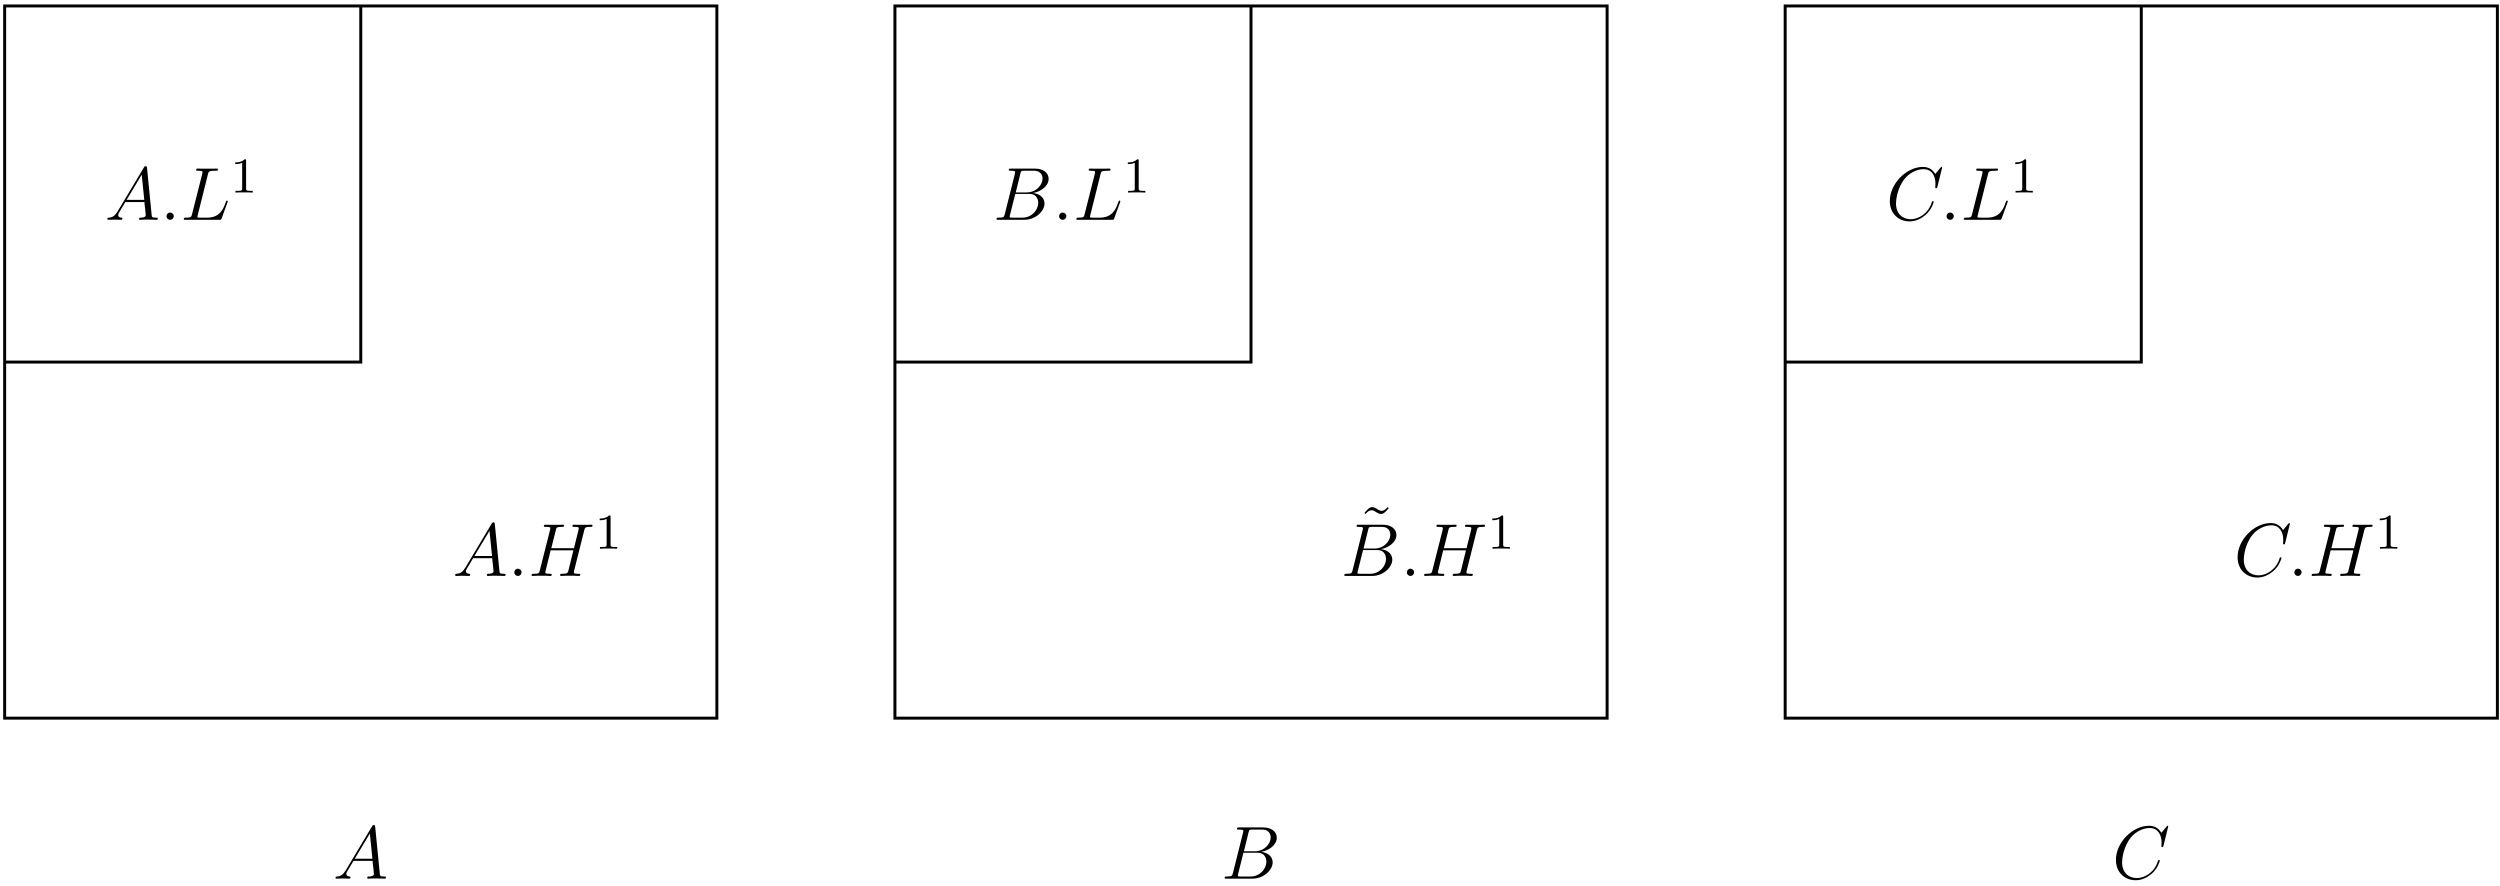
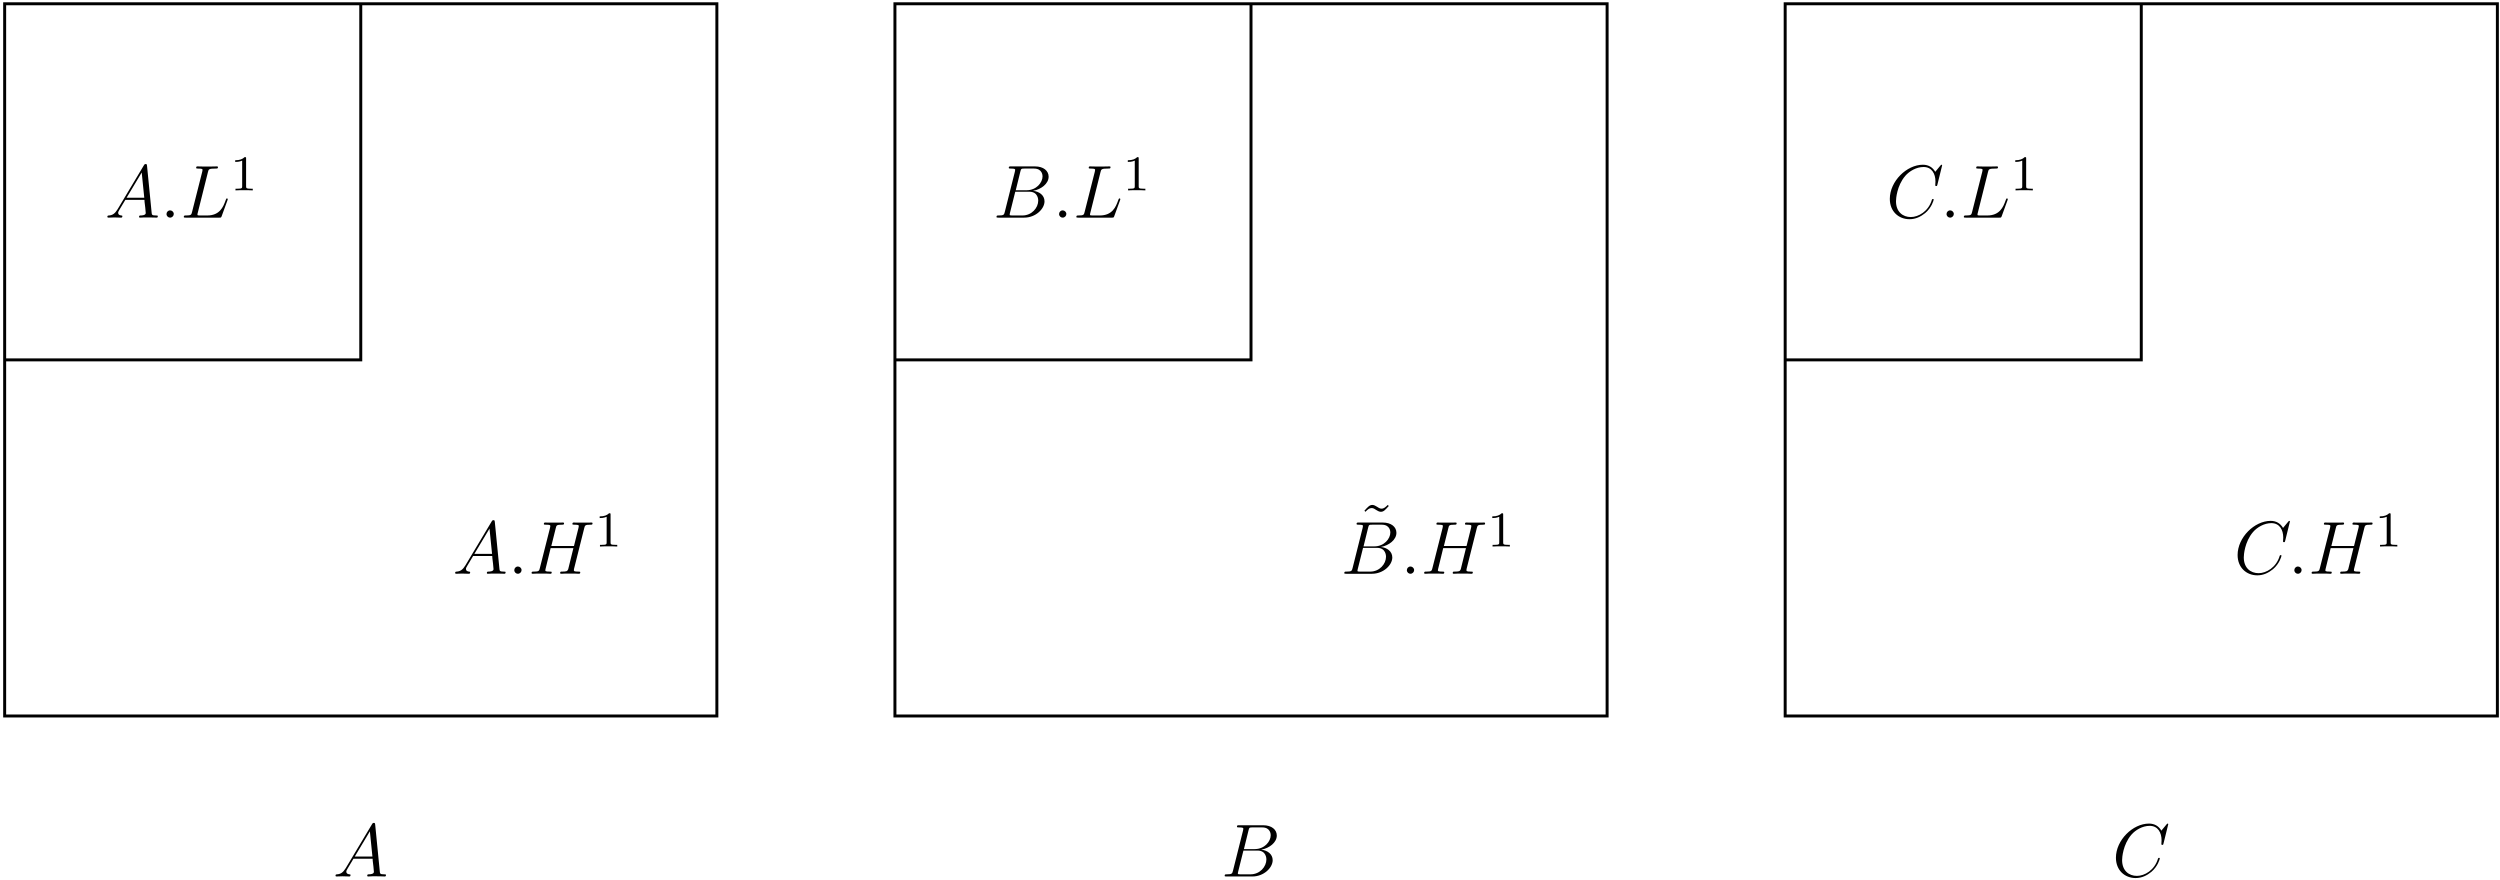
- <svg xmlns="http://www.w3.org/2000/svg" xmlns:xlink="http://www.w3.org/1999/xlink" width="398pt" height="141pt" viewBox="0 0 398 141" version="1.1">
+ <svg xmlns="http://www.w3.org/2000/svg" xmlns:xlink="http://www.w3.org/1999/xlink" width="398pt" height="140pt" viewBox="0 0 398 140" version="1.1">
  <defs>
    <g>
      <symbol overflow="visible" id="glyph0-0">
        <path style="stroke:none;" d="" />
      </symbol>
      <symbol overflow="visible" id="glyph0-1">
+         <path style="stroke:none;" d="M 2.031 -1.328 C 1.609 -0.625 1.203 -0.375 0.641 -0.344 C 0.5 -0.328 0.406 -0.328 0.406 -0.125 C 0.406 -0.047 0.469 0 0.547 0 C 0.766 0 1.297 -0.031 1.516 -0.031 C 1.859 -0.031 2.25 0 2.578 0 C 2.656 0 2.797 0 2.797 -0.234 C 2.797 -0.328 2.703 -0.344 2.625 -0.344 C 2.359 -0.375 2.125 -0.469 2.125 -0.75 C 2.125 -0.922 2.203 -1.047 2.359 -1.312 L 3.266 -2.828 L 6.312 -2.828 C 6.328 -2.719 6.328 -2.625 6.328 -2.516 C 6.375 -2.203 6.516 -0.953 6.516 -0.734 C 6.516 -0.375 5.906 -0.344 5.719 -0.344 C 5.578 -0.344 5.453 -0.344 5.453 -0.125 C 5.453 0 5.562 0 5.625 0 C 5.828 0 6.078 -0.031 6.281 -0.031 L 6.953 -0.031 C 7.688 -0.031 8.219 0 8.219 0 C 8.312 0 8.438 0 8.438 -0.234 C 8.438 -0.344 8.328 -0.344 8.156 -0.344 C 7.5 -0.344 7.484 -0.453 7.453 -0.812 L 6.719 -8.266 C 6.688 -8.516 6.641 -8.531 6.516 -8.531 C 6.391 -8.531 6.328 -8.516 6.219 -8.328 Z M 3.469 -3.172 L 5.875 -7.188 L 6.281 -3.172 Z M 3.469 -3.172 " />
+       </symbol>
+       <symbol overflow="visible" id="glyph0-2">
+         <path style="stroke:none;" d="M 4.375 -7.344 C 4.484 -7.797 4.531 -7.812 5 -7.812 L 6.547 -7.812 C 7.906 -7.812 7.906 -6.672 7.906 -6.562 C 7.906 -5.594 6.938 -4.359 5.359 -4.359 L 3.641 -4.359 Z M 6.391 -4.266 C 7.703 -4.5 8.875 -5.422 8.875 -6.516 C 8.875 -7.453 8.062 -8.156 6.703 -8.156 L 2.875 -8.156 C 2.641 -8.156 2.531 -8.156 2.531 -7.938 C 2.531 -7.812 2.641 -7.812 2.828 -7.812 C 3.547 -7.812 3.547 -7.719 3.547 -7.594 C 3.547 -7.562 3.547 -7.5 3.5 -7.312 L 1.891 -0.891 C 1.781 -0.469 1.75 -0.344 0.922 -0.344 C 0.688 -0.344 0.578 -0.344 0.578 -0.125 C 0.578 0 0.641 0 0.891 0 L 4.984 0 C 6.812 0 8.219 -1.391 8.219 -2.594 C 8.219 -3.578 7.359 -4.172 6.391 -4.266 Z M 4.703 -0.344 L 3.078 -0.344 C 2.922 -0.344 2.891 -0.344 2.828 -0.359 C 2.688 -0.375 2.672 -0.391 2.672 -0.484 C 2.672 -0.578 2.703 -0.641 2.719 -0.75 L 3.562 -4.125 L 5.812 -4.125 C 7.219 -4.125 7.219 -2.812 7.219 -2.719 C 7.219 -1.562 6.188 -0.344 4.703 -0.344 Z M 4.703 -0.344 " />
+       </symbol>
+       <symbol overflow="visible" id="glyph0-3">
        <path style="stroke:none;" d="M 8.922 -8.312 C 8.922 -8.422 8.844 -8.422 8.828 -8.422 C 8.797 -8.422 8.75 -8.422 8.656 -8.297 L 7.828 -7.297 C 7.406 -8.016 6.75 -8.422 5.859 -8.422 C 3.281 -8.422 0.594 -5.797 0.594 -2.984 C 0.594 -0.984 2 0.25 3.734 0.25 C 4.703 0.25 5.531 -0.156 6.234 -0.734 C 7.266 -1.609 7.578 -2.766 7.578 -2.875 C 7.578 -2.969 7.484 -2.969 7.453 -2.969 C 7.344 -2.969 7.328 -2.906 7.297 -2.859 C 6.75 -0.984 5.141 -0.094 3.938 -0.094 C 2.672 -0.094 1.578 -0.906 1.578 -2.609 C 1.578 -2.984 1.703 -5.062 3.047 -6.641 C 3.703 -7.406 4.828 -8.062 5.969 -8.062 C 7.281 -8.062 7.859 -6.984 7.859 -5.766 C 7.859 -5.453 7.828 -5.188 7.828 -5.141 C 7.828 -5.031 7.953 -5.031 7.984 -5.031 C 8.109 -5.031 8.125 -5.047 8.172 -5.266 Z M 8.922 -8.312 " />
      </symbol>
-       <symbol overflow="visible" id="glyph0-2">
+       <symbol overflow="visible" id="glyph0-4">
        <path style="stroke:none;" d="M 2.203 -0.578 C 2.203 -0.922 1.906 -1.156 1.625 -1.156 C 1.281 -1.156 1.047 -0.875 1.047 -0.578 C 1.047 -0.234 1.328 0 1.609 0 C 1.953 0 2.203 -0.281 2.203 -0.578 Z M 2.203 -0.578 " />
      </symbol>
-       <symbol overflow="visible" id="glyph0-3">
-         <path style="stroke:none;" d="M 8.938 -7.297 C 9.047 -7.703 9.078 -7.812 9.922 -7.812 C 10.141 -7.812 10.25 -7.812 10.25 -8.031 C 10.25 -8.156 10.141 -8.156 10.078 -8.156 C 9.859 -8.156 9.609 -8.141 9.391 -8.141 L 7.969 -8.141 C 7.75 -8.141 7.5 -8.156 7.266 -8.156 C 7.188 -8.156 7.047 -8.156 7.047 -7.938 C 7.047 -7.812 7.125 -7.812 7.344 -7.812 C 8.062 -7.812 8.062 -7.719 8.062 -7.594 C 8.062 -7.562 8.062 -7.5 8.016 -7.312 L 7.297 -4.422 L 3.688 -4.422 L 4.406 -7.297 C 4.5 -7.703 4.531 -7.812 5.375 -7.812 C 5.594 -7.812 5.719 -7.812 5.719 -8.031 C 5.719 -8.156 5.609 -8.156 5.531 -8.156 C 5.312 -8.156 5.062 -8.141 4.844 -8.141 L 3.438 -8.141 C 3.203 -8.141 2.953 -8.156 2.719 -8.156 C 2.641 -8.156 2.5 -8.156 2.5 -7.938 C 2.5 -7.812 2.578 -7.812 2.812 -7.812 C 3.531 -7.812 3.531 -7.719 3.531 -7.594 C 3.531 -7.562 3.531 -7.5 3.484 -7.312 L 1.859 -0.891 C 1.75 -0.469 1.734 -0.344 0.906 -0.344 C 0.641 -0.344 0.547 -0.344 0.547 -0.125 C 0.547 0 0.688 0 0.719 0 C 0.938 0 1.188 -0.031 1.406 -0.031 L 2.828 -0.031 C 3.047 -0.031 3.297 0 3.531 0 C 3.625 0 3.75 0 3.75 -0.234 C 3.75 -0.344 3.641 -0.344 3.469 -0.344 C 2.734 -0.344 2.734 -0.438 2.734 -0.562 C 2.734 -0.578 2.734 -0.656 2.766 -0.75 L 3.578 -4.078 L 7.203 -4.078 C 7 -3.281 6.391 -0.781 6.375 -0.719 C 6.234 -0.359 6.047 -0.359 5.344 -0.344 C 5.203 -0.344 5.094 -0.344 5.094 -0.125 C 5.094 0 5.219 0 5.266 0 C 5.469 0 5.719 -0.031 5.953 -0.031 L 7.359 -0.031 C 7.594 -0.031 7.844 0 8.062 0 C 8.156 0 8.297 0 8.297 -0.234 C 8.297 -0.344 8.188 -0.344 8.016 -0.344 C 7.281 -0.344 7.281 -0.438 7.281 -0.562 C 7.281 -0.578 7.281 -0.656 7.297 -0.75 Z M 8.938 -7.297 " />
-       </symbol>
-       <symbol overflow="visible" id="glyph0-4">
-         <path style="stroke:none;" d="M 4.375 -7.344 C 4.484 -7.797 4.531 -7.812 5 -7.812 L 6.547 -7.812 C 7.906 -7.812 7.906 -6.672 7.906 -6.562 C 7.906 -5.594 6.938 -4.359 5.359 -4.359 L 3.641 -4.359 Z M 6.391 -4.266 C 7.703 -4.5 8.875 -5.422 8.875 -6.516 C 8.875 -7.453 8.062 -8.156 6.703 -8.156 L 2.875 -8.156 C 2.641 -8.156 2.531 -8.156 2.531 -7.938 C 2.531 -7.812 2.641 -7.812 2.828 -7.812 C 3.547 -7.812 3.547 -7.719 3.547 -7.594 C 3.547 -7.562 3.547 -7.5 3.5 -7.312 L 1.891 -0.891 C 1.781 -0.469 1.75 -0.344 0.922 -0.344 C 0.688 -0.344 0.578 -0.344 0.578 -0.125 C 0.578 0 0.641 0 0.891 0 L 4.984 0 C 6.812 0 8.219 -1.391 8.219 -2.594 C 8.219 -3.578 7.359 -4.172 6.391 -4.266 Z M 4.703 -0.344 L 3.078 -0.344 C 2.922 -0.344 2.891 -0.344 2.828 -0.359 C 2.688 -0.375 2.672 -0.391 2.672 -0.484 C 2.672 -0.578 2.703 -0.641 2.719 -0.75 L 3.562 -4.125 L 5.812 -4.125 C 7.219 -4.125 7.219 -2.812 7.219 -2.719 C 7.219 -1.562 6.188 -0.344 4.703 -0.344 Z M 4.703 -0.344 " />
-       </symbol>
      <symbol overflow="visible" id="glyph0-5">
-         <path style="stroke:none;" d="M 2.031 -1.328 C 1.609 -0.625 1.203 -0.375 0.641 -0.344 C 0.5 -0.328 0.406 -0.328 0.406 -0.125 C 0.406 -0.047 0.469 0 0.547 0 C 0.766 0 1.297 -0.031 1.516 -0.031 C 1.859 -0.031 2.25 0 2.578 0 C 2.656 0 2.797 0 2.797 -0.234 C 2.797 -0.328 2.703 -0.344 2.625 -0.344 C 2.359 -0.375 2.125 -0.469 2.125 -0.75 C 2.125 -0.922 2.203 -1.047 2.359 -1.312 L 3.266 -2.828 L 6.312 -2.828 C 6.328 -2.719 6.328 -2.625 6.328 -2.516 C 6.375 -2.203 6.516 -0.953 6.516 -0.734 C 6.516 -0.375 5.906 -0.344 5.719 -0.344 C 5.578 -0.344 5.453 -0.344 5.453 -0.125 C 5.453 0 5.562 0 5.625 0 C 5.828 0 6.078 -0.031 6.281 -0.031 L 6.953 -0.031 C 7.688 -0.031 8.219 0 8.219 0 C 8.312 0 8.438 0 8.438 -0.234 C 8.438 -0.344 8.328 -0.344 8.156 -0.344 C 7.5 -0.344 7.484 -0.453 7.453 -0.812 L 6.719 -8.266 C 6.688 -8.516 6.641 -8.531 6.516 -8.531 C 6.391 -8.531 6.328 -8.516 6.219 -8.328 Z M 3.469 -3.172 L 5.875 -7.188 L 6.281 -3.172 Z M 3.469 -3.172 " />
+         <path style="stroke:none;" d="M 4.391 -7.25 C 4.5 -7.703 4.531 -7.812 5.578 -7.812 C 5.906 -7.812 5.984 -7.812 5.984 -8.047 C 5.984 -8.156 5.859 -8.156 5.812 -8.156 C 5.562 -8.156 5.297 -8.141 5.062 -8.141 L 3.453 -8.141 C 3.234 -8.141 2.969 -8.156 2.734 -8.156 C 2.641 -8.156 2.516 -8.156 2.516 -7.938 C 2.516 -7.812 2.625 -7.812 2.797 -7.812 C 3.531 -7.812 3.531 -7.719 3.531 -7.594 C 3.531 -7.562 3.531 -7.5 3.484 -7.312 L 1.859 -0.891 C 1.75 -0.469 1.734 -0.344 0.891 -0.344 C 0.672 -0.344 0.547 -0.344 0.547 -0.125 C 0.547 0 0.625 0 0.859 0 L 6.219 0 C 6.484 0 6.484 -0.016 6.578 -0.234 L 7.5 -2.766 C 7.516 -2.828 7.547 -2.906 7.547 -2.938 C 7.547 -3.016 7.484 -3.062 7.422 -3.062 C 7.406 -3.062 7.344 -3.062 7.328 -3.016 C 7.297 -3 7.297 -2.969 7.203 -2.75 C 6.828 -1.703 6.281 -0.344 4.266 -0.344 L 3.125 -0.344 C 2.953 -0.344 2.922 -0.344 2.859 -0.359 C 2.719 -0.375 2.719 -0.391 2.719 -0.484 C 2.719 -0.578 2.734 -0.641 2.766 -0.75 Z M 4.391 -7.25 " />
      </symbol>
      <symbol overflow="visible" id="glyph0-6">
-         <path style="stroke:none;" d="M 4.391 -7.25 C 4.5 -7.703 4.531 -7.812 5.578 -7.812 C 5.906 -7.812 5.984 -7.812 5.984 -8.047 C 5.984 -8.156 5.859 -8.156 5.812 -8.156 C 5.562 -8.156 5.297 -8.141 5.062 -8.141 L 3.453 -8.141 C 3.234 -8.141 2.969 -8.156 2.734 -8.156 C 2.641 -8.156 2.516 -8.156 2.516 -7.938 C 2.516 -7.812 2.625 -7.812 2.797 -7.812 C 3.531 -7.812 3.531 -7.719 3.531 -7.594 C 3.531 -7.562 3.531 -7.5 3.484 -7.312 L 1.859 -0.891 C 1.75 -0.469 1.734 -0.344 0.891 -0.344 C 0.672 -0.344 0.547 -0.344 0.547 -0.125 C 0.547 0 0.625 0 0.859 0 L 6.219 0 C 6.484 0 6.484 -0.016 6.578 -0.234 L 7.5 -2.766 C 7.516 -2.828 7.547 -2.906 7.547 -2.938 C 7.547 -3.016 7.484 -3.062 7.422 -3.062 C 7.406 -3.062 7.344 -3.062 7.328 -3.016 C 7.297 -3 7.297 -2.969 7.203 -2.75 C 6.828 -1.703 6.281 -0.344 4.266 -0.344 L 3.125 -0.344 C 2.953 -0.344 2.922 -0.344 2.859 -0.359 C 2.719 -0.375 2.719 -0.391 2.719 -0.484 C 2.719 -0.578 2.734 -0.641 2.766 -0.75 Z M 4.391 -7.25 " />
+         <path style="stroke:none;" d="M 8.938 -7.297 C 9.047 -7.703 9.078 -7.812 9.922 -7.812 C 10.141 -7.812 10.25 -7.812 10.25 -8.031 C 10.25 -8.156 10.141 -8.156 10.078 -8.156 C 9.859 -8.156 9.609 -8.141 9.391 -8.141 L 7.969 -8.141 C 7.75 -8.141 7.5 -8.156 7.266 -8.156 C 7.188 -8.156 7.047 -8.156 7.047 -7.938 C 7.047 -7.812 7.125 -7.812 7.344 -7.812 C 8.062 -7.812 8.062 -7.719 8.062 -7.594 C 8.062 -7.562 8.062 -7.5 8.016 -7.312 L 7.297 -4.422 L 3.688 -4.422 L 4.406 -7.297 C 4.5 -7.703 4.531 -7.812 5.375 -7.812 C 5.594 -7.812 5.719 -7.812 5.719 -8.031 C 5.719 -8.156 5.609 -8.156 5.531 -8.156 C 5.312 -8.156 5.062 -8.141 4.844 -8.141 L 3.438 -8.141 C 3.203 -8.141 2.953 -8.156 2.719 -8.156 C 2.641 -8.156 2.5 -8.156 2.5 -7.938 C 2.5 -7.812 2.578 -7.812 2.812 -7.812 C 3.531 -7.812 3.531 -7.719 3.531 -7.594 C 3.531 -7.562 3.531 -7.5 3.484 -7.312 L 1.859 -0.891 C 1.75 -0.469 1.734 -0.344 0.906 -0.344 C 0.641 -0.344 0.547 -0.344 0.547 -0.125 C 0.547 0 0.688 0 0.719 0 C 0.938 0 1.188 -0.031 1.406 -0.031 L 2.828 -0.031 C 3.047 -0.031 3.297 0 3.531 0 C 3.625 0 3.75 0 3.75 -0.234 C 3.75 -0.344 3.641 -0.344 3.469 -0.344 C 2.734 -0.344 2.734 -0.438 2.734 -0.562 C 2.734 -0.578 2.734 -0.656 2.766 -0.75 L 3.578 -4.078 L 7.203 -4.078 C 7 -3.281 6.391 -0.781 6.375 -0.719 C 6.234 -0.359 6.047 -0.359 5.344 -0.344 C 5.203 -0.344 5.094 -0.344 5.094 -0.125 C 5.094 0 5.219 0 5.266 0 C 5.469 0 5.719 -0.031 5.953 -0.031 L 7.359 -0.031 C 7.594 -0.031 7.844 0 8.062 0 C 8.156 0 8.297 0 8.297 -0.234 C 8.297 -0.344 8.188 -0.344 8.016 -0.344 C 7.281 -0.344 7.281 -0.438 7.281 -0.562 C 7.281 -0.578 7.281 -0.656 7.297 -0.75 Z M 8.938 -7.297 " />
      </symbol>
      <symbol overflow="visible" id="glyph1-0">
        <path style="stroke:none;" d="" />
      </symbol>
      <symbol overflow="visible" id="glyph1-1">
        <path style="stroke:none;" d="M 2.5 -5.078 C 2.5 -5.297 2.484 -5.297 2.266 -5.297 C 1.938 -4.984 1.516 -4.797 0.766 -4.797 L 0.766 -4.531 C 0.984 -4.531 1.406 -4.531 1.875 -4.734 L 1.875 -0.656 C 1.875 -0.359 1.844 -0.266 1.094 -0.266 L 0.812 -0.266 L 0.812 0 C 1.141 -0.031 1.828 -0.031 2.188 -0.031 C 2.547 -0.031 3.234 -0.031 3.562 0 L 3.562 -0.266 L 3.281 -0.266 C 2.531 -0.266 2.5 -0.359 2.5 -0.656 Z M 2.5 -5.078 " />
      </symbol>
      <symbol overflow="visible" id="glyph2-0">
        <path style="stroke:none;" d="" />
      </symbol>
      <symbol overflow="visible" id="glyph2-1">
        <path style="stroke:none;" d="M 4.703 -7.938 C 4.344 -7.594 4.094 -7.344 3.719 -7.344 C 3.531 -7.344 3.375 -7.391 3 -7.641 C 2.766 -7.781 2.516 -7.938 2.25 -7.938 C 1.812 -7.938 1.547 -7.641 0.984 -7.016 L 1.141 -6.844 C 1.5 -7.203 1.75 -7.438 2.125 -7.438 C 2.312 -7.438 2.469 -7.406 2.844 -7.141 C 3.078 -7 3.328 -6.844 3.594 -6.844 C 4.047 -6.844 4.297 -7.141 4.859 -7.766 Z M 4.703 -7.938 " />
      </symbol>
    </g>
  </defs>
  <g id="surface1">
-     <path style="fill:none;stroke-width:4.724;stroke-linecap:butt;stroke-linejoin:miter;stroke:rgb(0%,0%,0%);stroke-opacity:1;stroke-miterlimit:10;" d="M 7.982 290.199 L 1141.81 290.199 L 1141.81 1423.988 L 7.982 1423.988 Z M 7.982 290.199 " transform="matrix(0.1,0,0,-0.1,-0.056,143.348)" />
-     <path style="fill:none;stroke-width:4.724;stroke-linecap:butt;stroke-linejoin:miter;stroke:rgb(0%,0%,0%);stroke-opacity:1;stroke-miterlimit:10;" d="M 1425.287 290.199 L 2559.076 290.199 L 2559.076 1423.988 L 1425.287 1423.988 Z M 1425.287 290.199 " transform="matrix(0.1,0,0,-0.1,-0.056,143.348)" />
-     <path style="fill:none;stroke-width:4.724;stroke-linecap:butt;stroke-linejoin:miter;stroke:rgb(0%,0%,0%);stroke-opacity:1;stroke-miterlimit:10;" d="M 2842.552 290.199 L 3976.38 290.199 L 3976.38 1423.988 L 2842.552 1423.988 Z M 2842.552 290.199 " transform="matrix(0.1,0,0,-0.1,-0.056,143.348)" />
-     <path style="fill:none;stroke-width:4.724;stroke-linecap:butt;stroke-linejoin:miter;stroke:rgb(0%,0%,0%);stroke-opacity:1;stroke-miterlimit:10;" d="M 7.982 857.074 L 574.896 857.074 L 574.896 1423.988 " transform="matrix(0.1,0,0,-0.1,-0.056,143.348)" />
-     <path style="fill:none;stroke-width:4.724;stroke-linecap:butt;stroke-linejoin:miter;stroke:rgb(0%,0%,0%);stroke-opacity:1;stroke-miterlimit:10;" d="M 1425.287 857.074 L 1992.162 857.074 L 1992.162 1423.988 " transform="matrix(0.1,0,0,-0.1,-0.056,143.348)" />
-     <path style="fill:none;stroke-width:4.724;stroke-linecap:butt;stroke-linejoin:miter;stroke:rgb(0%,0%,0%);stroke-opacity:1;stroke-miterlimit:10;" d="M 2842.552 857.074 L 3409.466 857.074 L 3409.466 1423.988 " transform="matrix(0.1,0,0,-0.1,-0.056,143.348)" />
+     <path style="fill:none;stroke-width:4.724;stroke-linecap:butt;stroke-linejoin:miter;stroke:rgb(0%,0%,0%);stroke-opacity:1;stroke-miterlimit:10;" d="M 7.982 290.166 L 1141.81 290.166 L 1141.81 1423.994 L 7.982 1423.994 Z M 7.982 290.166 " transform="matrix(0.1,0,0,-0.1,-0.056,143.001)" />
+     <path style="fill:none;stroke-width:4.724;stroke-linecap:butt;stroke-linejoin:miter;stroke:rgb(0%,0%,0%);stroke-opacity:1;stroke-miterlimit:10;" d="M 1425.287 290.166 L 2559.076 290.166 L 2559.076 1423.994 L 1425.287 1423.994 Z M 1425.287 290.166 " transform="matrix(0.1,0,0,-0.1,-0.056,143.001)" />
+     <path style="fill:none;stroke-width:4.724;stroke-linecap:butt;stroke-linejoin:miter;stroke:rgb(0%,0%,0%);stroke-opacity:1;stroke-miterlimit:10;" d="M 2842.552 290.166 L 3976.38 290.166 L 3976.38 1423.994 L 2842.552 1423.994 Z M 2842.552 290.166 " transform="matrix(0.1,0,0,-0.1,-0.056,143.001)" />
+     <path style="fill:none;stroke-width:4.724;stroke-linecap:butt;stroke-linejoin:miter;stroke:rgb(0%,0%,0%);stroke-opacity:1;stroke-miterlimit:10;" d="M 7.982 857.08 L 574.896 857.08 L 574.896 1423.994 " transform="matrix(0.1,0,0,-0.1,-0.056,143.001)" />
+     <path style="fill:none;stroke-width:4.724;stroke-linecap:butt;stroke-linejoin:miter;stroke:rgb(0%,0%,0%);stroke-opacity:1;stroke-miterlimit:10;" d="M 1425.287 857.08 L 1992.162 857.08 L 1992.162 1423.994 " transform="matrix(0.1,0,0,-0.1,-0.056,143.001)" />
+     <path style="fill:none;stroke-width:4.724;stroke-linecap:butt;stroke-linejoin:miter;stroke:rgb(0%,0%,0%);stroke-opacity:1;stroke-miterlimit:10;" d="M 2842.552 857.08 L 3409.466 857.08 L 3409.466 1423.994 " transform="matrix(0.1,0,0,-0.1,-0.056,143.001)" />
    <g style="fill:rgb(0%,0%,0%);fill-opacity:1;">
-       <use xlink:href="#glyph0-1" x="355.633" y="91.691" />
+       <use xlink:href="#glyph0-1" x="53.009" y="139.536" />
    </g>
    <g style="fill:rgb(0%,0%,0%);fill-opacity:1;">
-       <use xlink:href="#glyph0-2" x="364.211" y="91.691" />
-       <use xlink:href="#glyph0-3" x="367.463" y="91.691" />
+       <use xlink:href="#glyph0-2" x="194.391" y="139.536" />
    </g>
    <g style="fill:rgb(0%,0%,0%);fill-opacity:1;">
-       <use xlink:href="#glyph1-1" x="378.09" y="87.353" />
+       <use xlink:href="#glyph0-3" x="336.262" y="139.536" />
    </g>
    <g style="fill:rgb(0%,0%,0%);fill-opacity:1;">
-       <use xlink:href="#glyph0-4" x="194.39" y="139.883" />
+       <use xlink:href="#glyph0-1" x="16.686" y="34.648" />
+       <use xlink:href="#glyph0-4" x="25.461" y="34.648" />
+       <use xlink:href="#glyph0-5" x="28.713" y="34.648" />
    </g>
    <g style="fill:rgb(0%,0%,0%);fill-opacity:1;">
-       <use xlink:href="#glyph0-1" x="336.261" y="139.883" />
+       <use xlink:href="#glyph1-1" x="36.678" y="30.309" />
    </g>
    <g style="fill:rgb(0%,0%,0%);fill-opacity:1;">
-       <use xlink:href="#glyph0-5" x="16.686" y="34.995" />
-       <use xlink:href="#glyph0-2" x="25.461" y="34.995" />
-       <use xlink:href="#glyph0-6" x="28.713" y="34.995" />
+       <use xlink:href="#glyph0-2" x="158.067" y="34.648" />
    </g>
    <g style="fill:rgb(0%,0%,0%);fill-opacity:1;">
-       <use xlink:href="#glyph1-1" x="36.678" y="30.656" />
+       <use xlink:href="#glyph0-4" x="167.558" y="34.648" />
+       <use xlink:href="#glyph0-5" x="170.81" y="34.648" />
    </g>
    <g style="fill:rgb(0%,0%,0%);fill-opacity:1;">
-       <use xlink:href="#glyph0-4" x="158.067" y="34.995" />
+       <use xlink:href="#glyph1-1" x="178.78" y="30.309" />
    </g>
    <g style="fill:rgb(0%,0%,0%);fill-opacity:1;">
-       <use xlink:href="#glyph0-2" x="167.558" y="34.995" />
-       <use xlink:href="#glyph0-6" x="170.81" y="34.995" />
+       <use xlink:href="#glyph0-3" x="300.265" y="34.648" />
    </g>
    <g style="fill:rgb(0%,0%,0%);fill-opacity:1;">
-       <use xlink:href="#glyph1-1" x="178.78" y="30.656" />
+       <use xlink:href="#glyph0-4" x="308.843" y="34.648" />
+       <use xlink:href="#glyph0-5" x="312.095" y="34.648" />
    </g>
    <g style="fill:rgb(0%,0%,0%);fill-opacity:1;">
-       <use xlink:href="#glyph0-1" x="300.265" y="34.995" />
+       <use xlink:href="#glyph1-1" x="320.065" y="30.309" />
    </g>
    <g style="fill:rgb(0%,0%,0%);fill-opacity:1;">
-       <use xlink:href="#glyph0-2" x="308.843" y="34.995" />
-       <use xlink:href="#glyph0-6" x="312.095" y="34.995" />
+       <use xlink:href="#glyph0-1" x="72.054" y="91.344" />
+       <use xlink:href="#glyph0-4" x="80.829" y="91.344" />
+       <use xlink:href="#glyph0-6" x="84.081" y="91.344" />
    </g>
    <g style="fill:rgb(0%,0%,0%);fill-opacity:1;">
-       <use xlink:href="#glyph1-1" x="320.065" y="30.656" />
+       <use xlink:href="#glyph1-1" x="94.703" y="87.006" />
    </g>
    <g style="fill:rgb(0%,0%,0%);fill-opacity:1;">
-       <use xlink:href="#glyph0-5" x="72.054" y="91.691" />
-       <use xlink:href="#glyph0-2" x="80.829" y="91.691" />
-       <use xlink:href="#glyph0-3" x="84.081" y="91.691" />
+       <use xlink:href="#glyph2-1" x="216.232" y="88.322" />
    </g>
    <g style="fill:rgb(0%,0%,0%);fill-opacity:1;">
-       <use xlink:href="#glyph1-1" x="94.703" y="87.353" />
+       <use xlink:href="#glyph0-2" x="213.435" y="91.344" />
    </g>
    <g style="fill:rgb(0%,0%,0%);fill-opacity:1;">
-       <use xlink:href="#glyph2-1" x="216.232" y="88.669" />
+       <use xlink:href="#glyph0-4" x="222.926" y="91.344" />
+       <use xlink:href="#glyph0-6" x="226.178" y="91.344" />
    </g>
    <g style="fill:rgb(0%,0%,0%);fill-opacity:1;">
-       <use xlink:href="#glyph0-4" x="213.435" y="91.691" />
+       <use xlink:href="#glyph1-1" x="236.805" y="87.006" />
    </g>
    <g style="fill:rgb(0%,0%,0%);fill-opacity:1;">
-       <use xlink:href="#glyph0-2" x="222.926" y="91.691" />
-       <use xlink:href="#glyph0-3" x="226.178" y="91.691" />
+       <use xlink:href="#glyph0-3" x="355.633" y="91.344" />
    </g>
    <g style="fill:rgb(0%,0%,0%);fill-opacity:1;">
-       <use xlink:href="#glyph1-1" x="236.805" y="87.353" />
+       <use xlink:href="#glyph0-4" x="364.211" y="91.344" />
+       <use xlink:href="#glyph0-6" x="367.463" y="91.344" />
    </g>
    <g style="fill:rgb(0%,0%,0%);fill-opacity:1;">
-       <use xlink:href="#glyph0-5" x="53.009" y="139.883" />
+       <use xlink:href="#glyph1-1" x="378.09" y="87.006" />
    </g>
  </g>
</svg>
